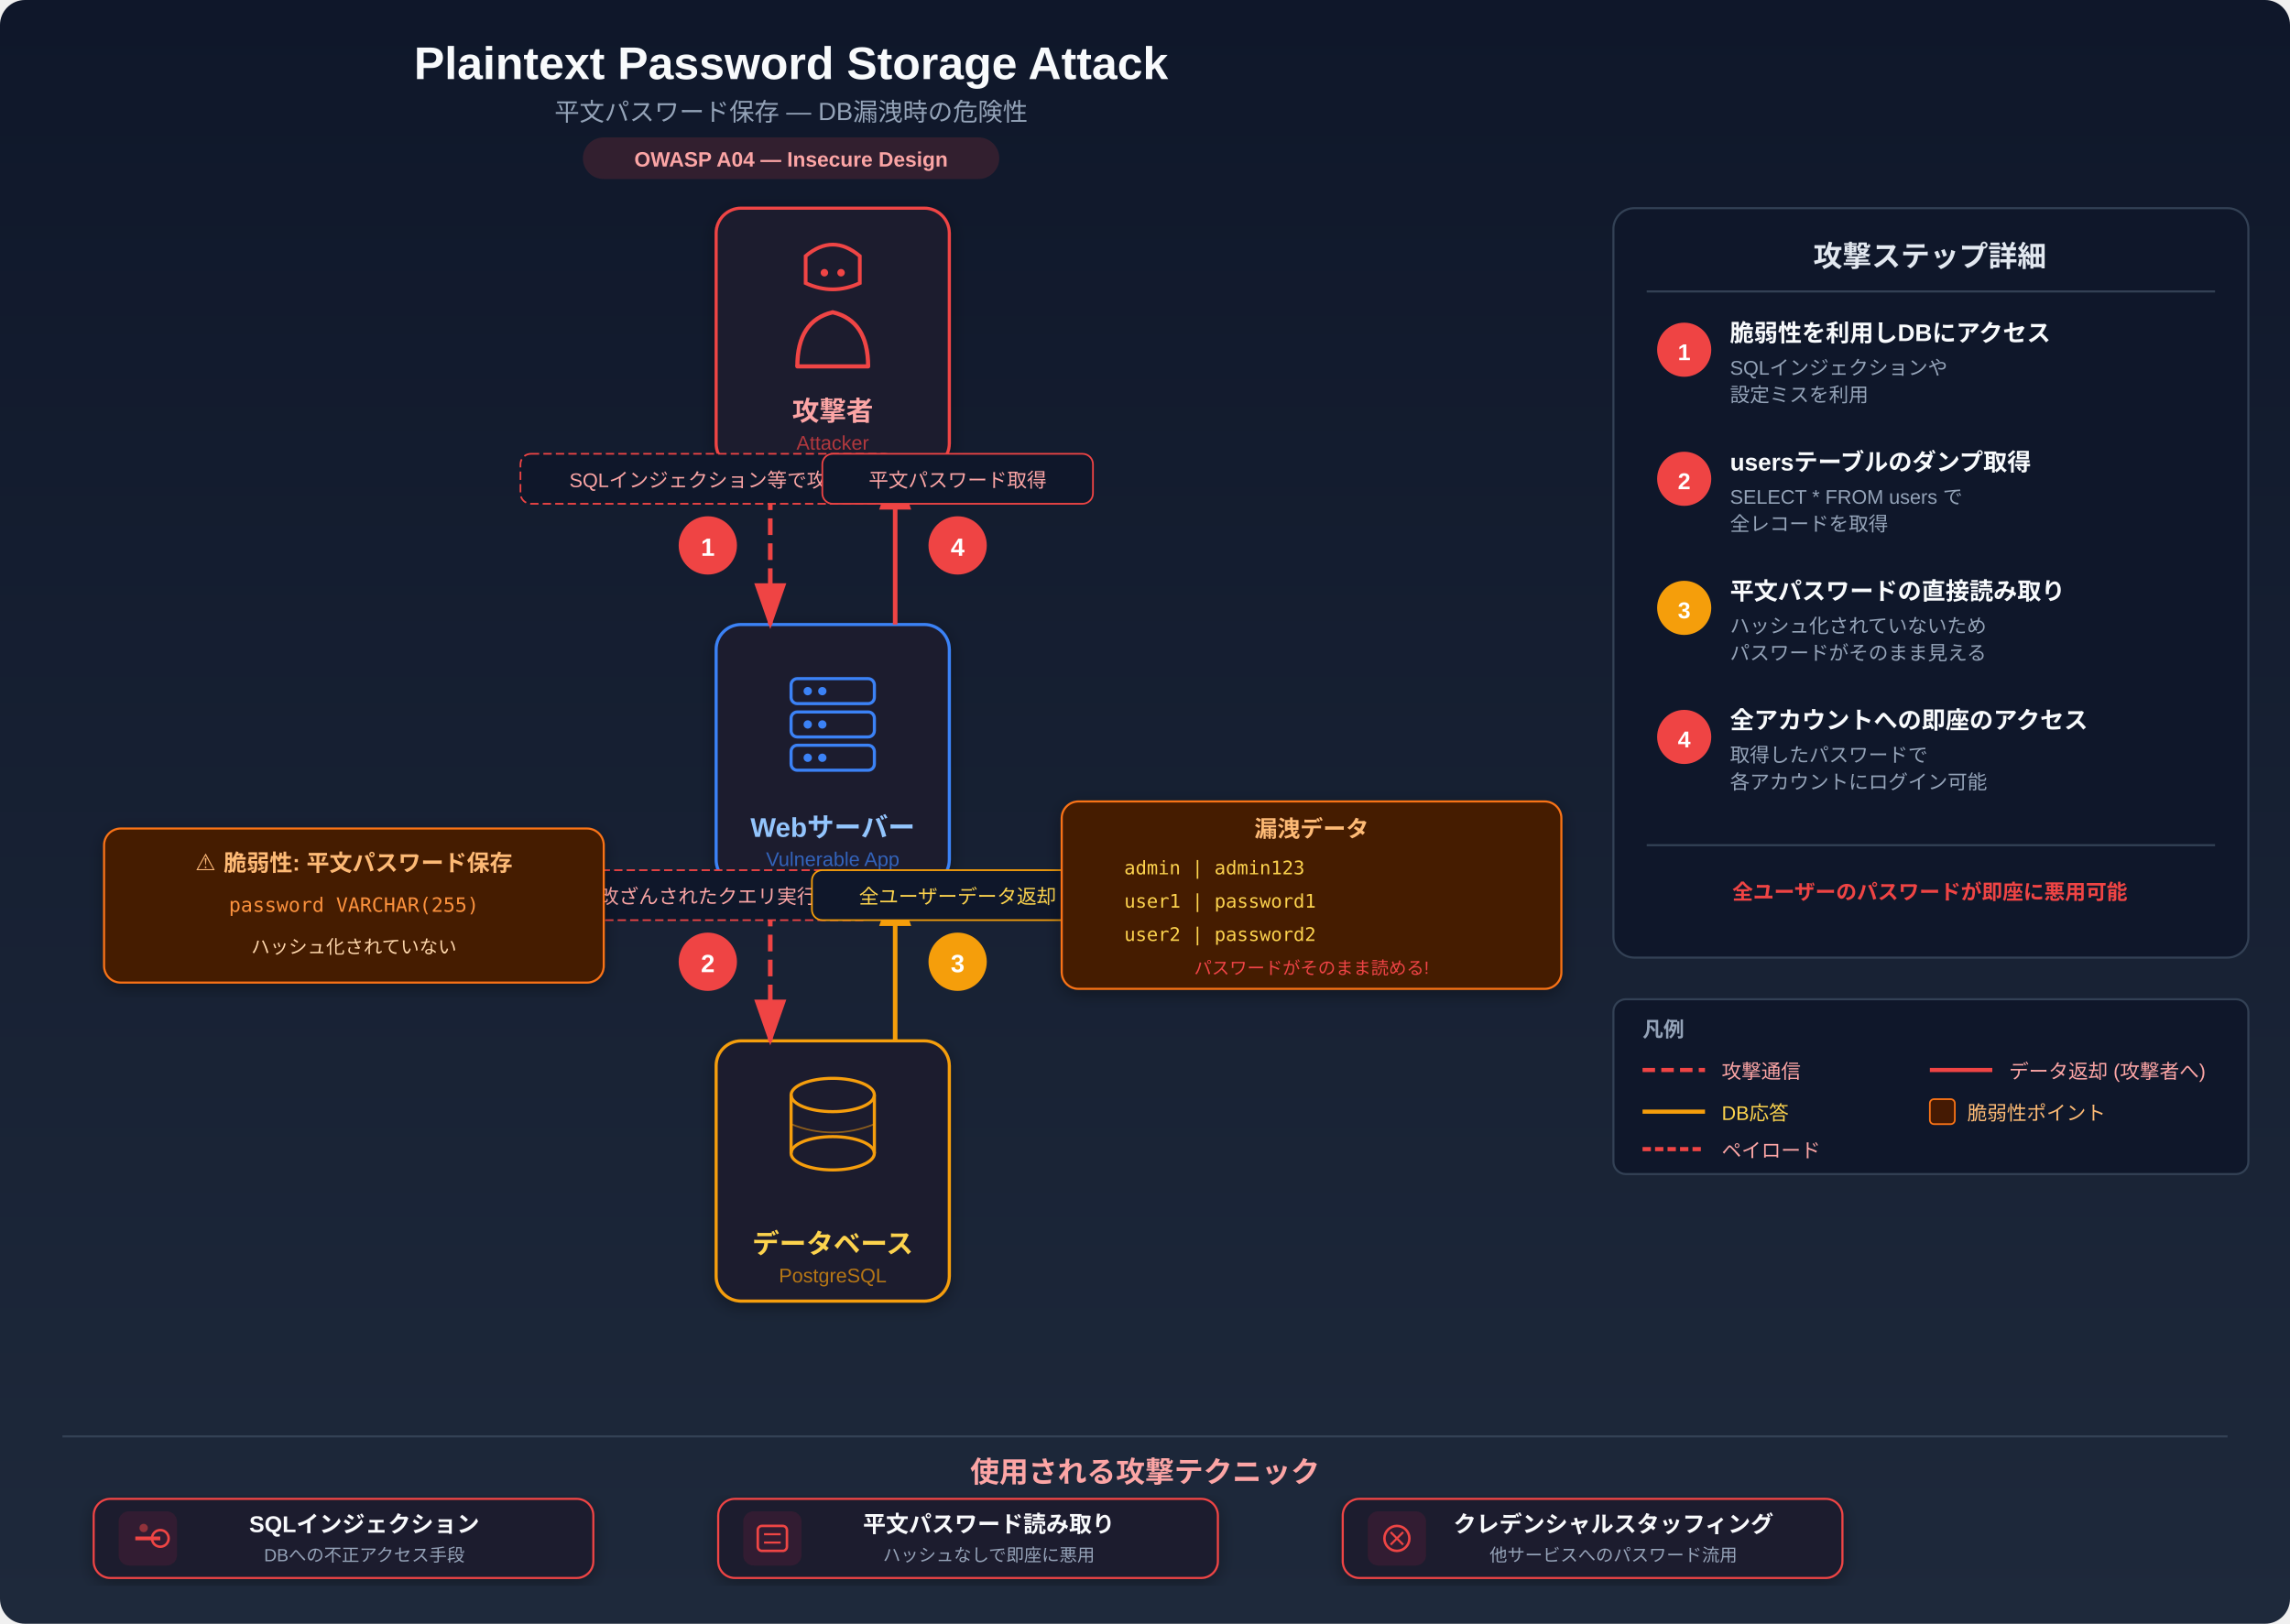
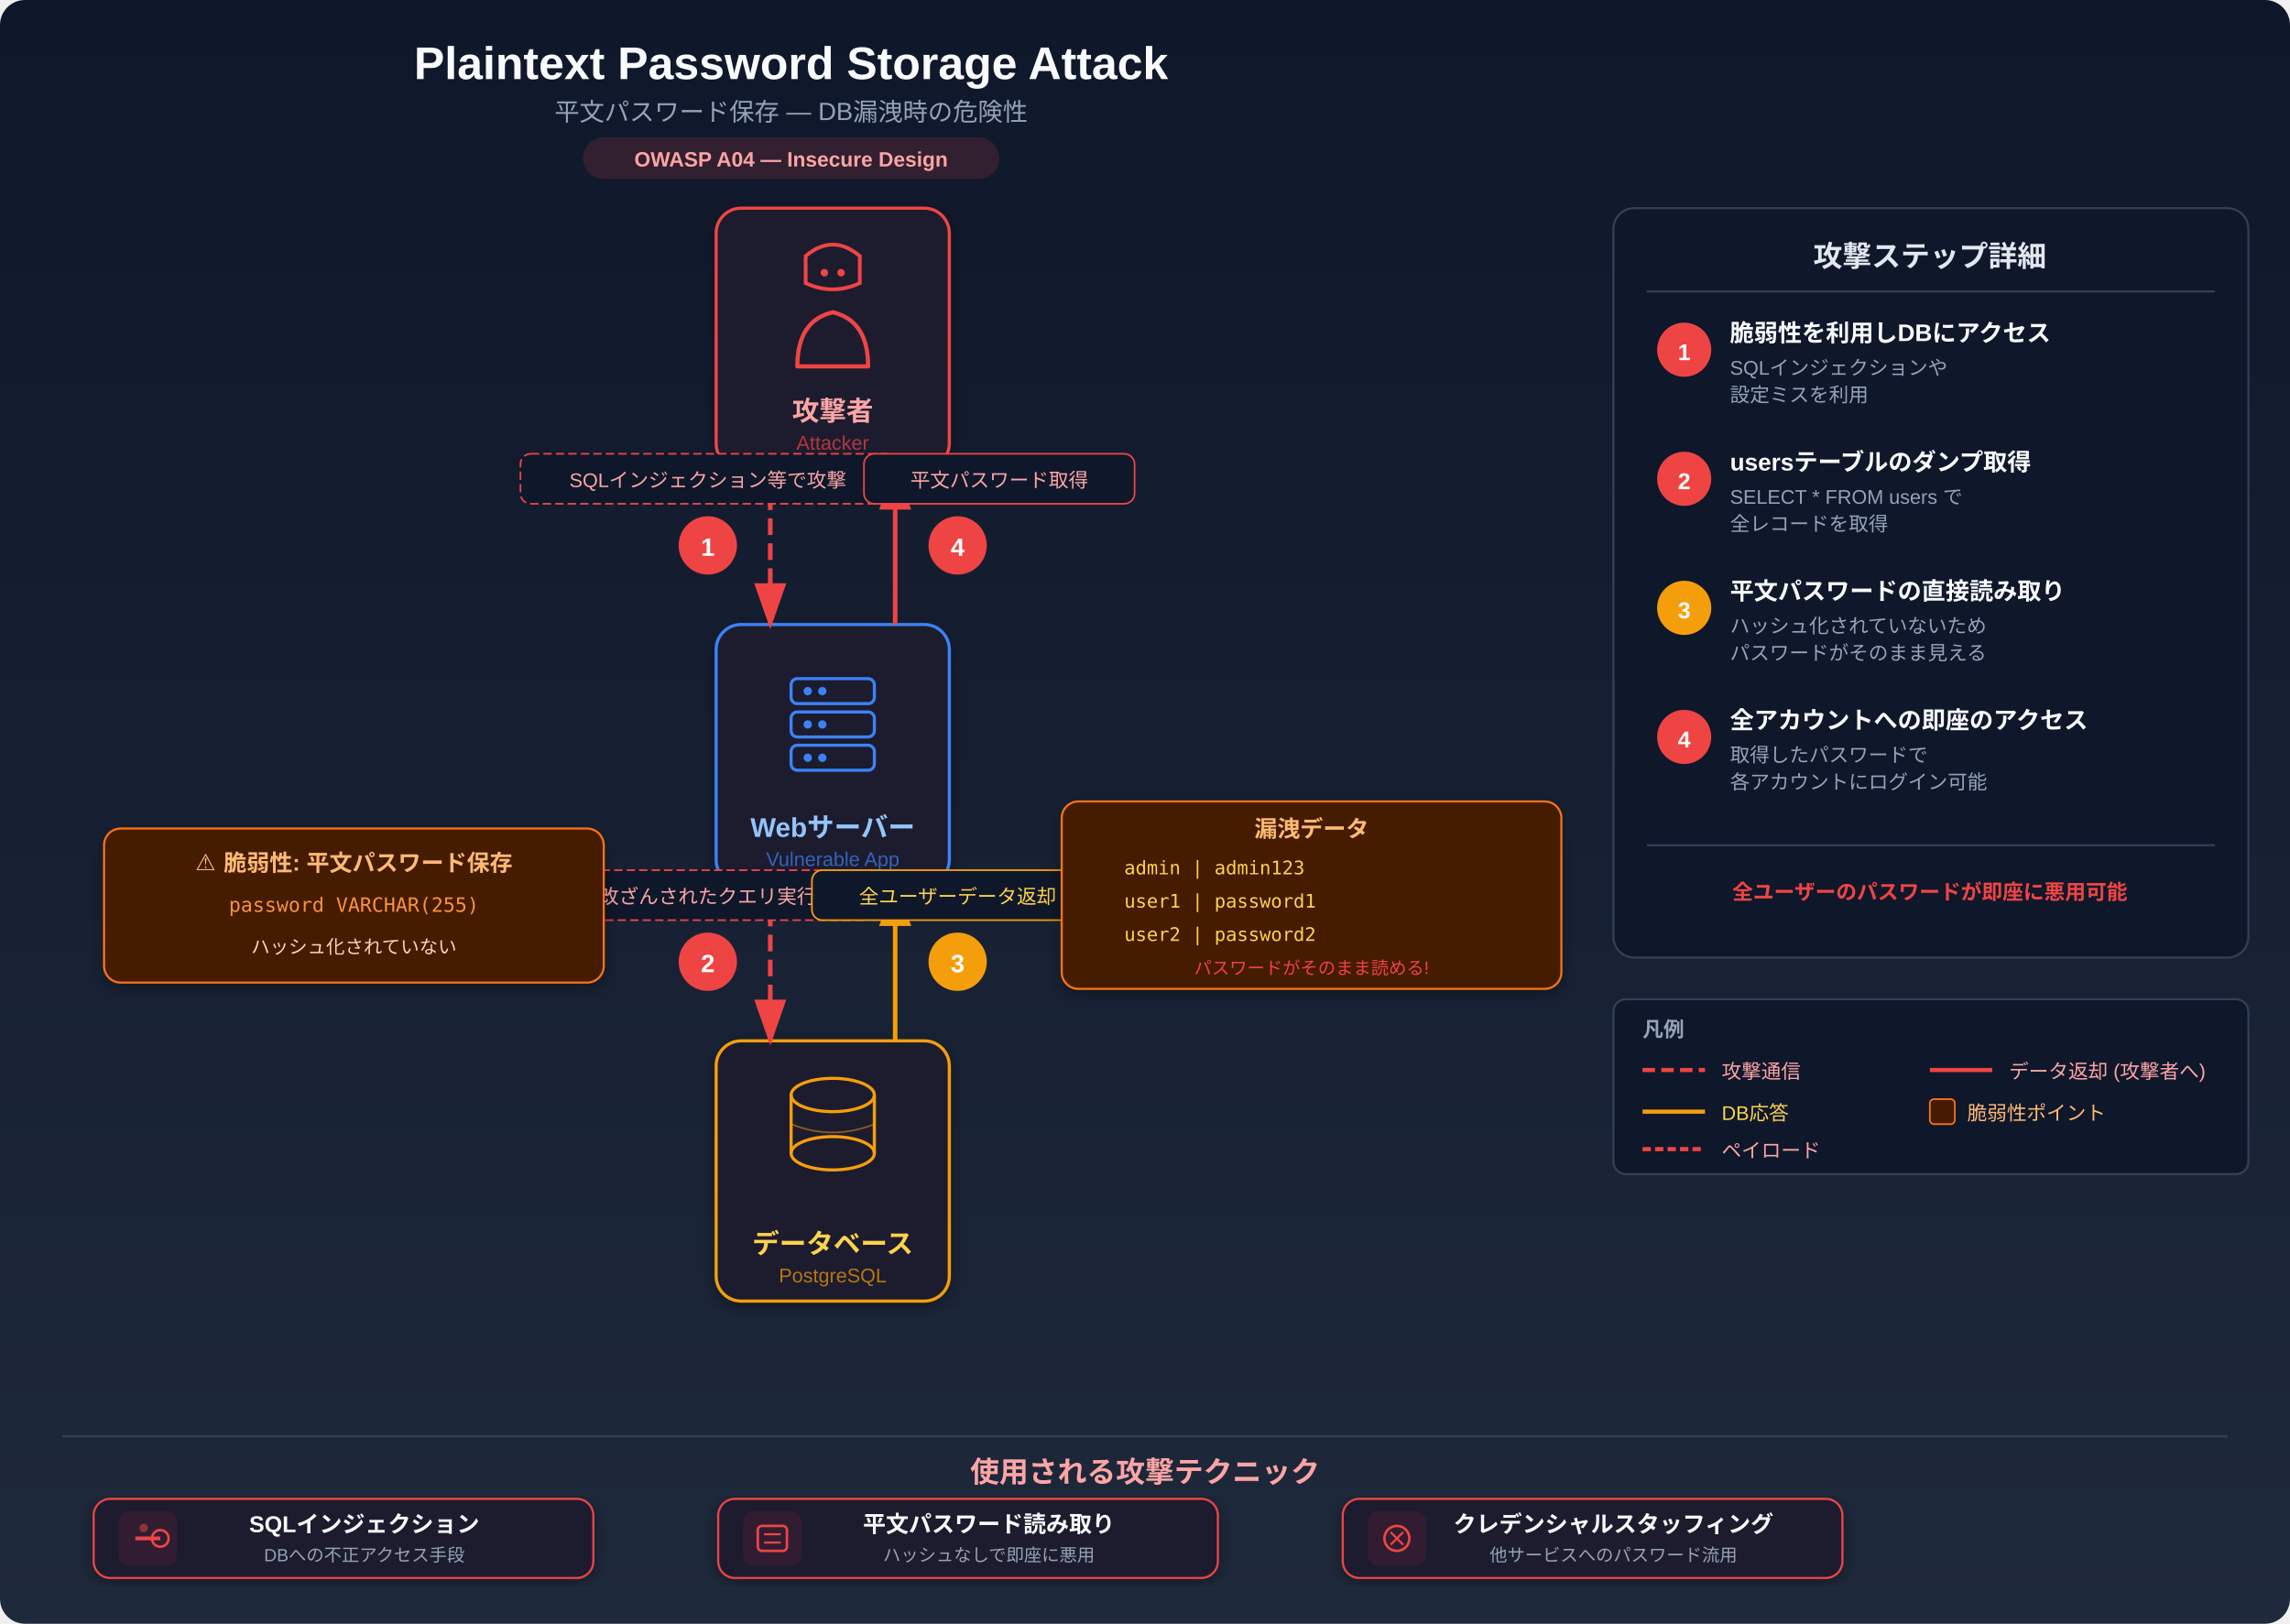
<svg xmlns="http://www.w3.org/2000/svg" viewBox="0 0 1100 780" font-family="'Segoe UI', 'Helvetica Neue', Arial, sans-serif">
  <defs>
    <linearGradient id="bgGrad" x1="0" y1="0" x2="0" y2="1">
      <stop offset="0%" stop-color="#0f172a" />
      <stop offset="100%" stop-color="#1e293b" />
    </linearGradient>
    <filter id="glow">
      <feGaussianBlur stdDeviation="2.5" result="blur" />
      <feMerge>
        <feMergeNode in="blur" />
        <feMergeNode in="SourceGraphic" />
      </feMerge>
    </filter>
    <filter id="shadow">
      <feDropShadow dx="0" dy="2" stdDeviation="4" flood-color="#000" flood-opacity="0.35" />
    </filter>
    <filter id="glowGreen">
      <feGaussianBlur stdDeviation="3" result="blur" />
      <feMerge>
        <feMergeNode in="blur" />
        <feMergeNode in="SourceGraphic" />
      </feMerge>
    </filter>
    <marker id="arrowRed" markerWidth="10" markerHeight="7" refX="9" refY="3.5" orient="auto">
      <polygon points="0 0, 10 3.5, 0 7" fill="#ef4444" />
    </marker>
    <marker id="arrowBlue" markerWidth="10" markerHeight="7" refX="9" refY="3.5" orient="auto">
      <polygon points="0 0, 10 3.5, 0 7" fill="#3b82f6" />
    </marker>
    <marker id="arrowAmber" markerWidth="10" markerHeight="7" refX="9" refY="3.5" orient="auto">
      <polygon points="0 0, 10 3.5, 0 7" fill="#f59e0b" />
    </marker>
  </defs>
  <rect width="1100" height="780" fill="url(#bgGrad)" rx="12" />
  <text x="380" y="38" text-anchor="middle" fill="#f8fafc" font-size="22" font-weight="700">Plaintext Password Storage Attack</text>
  <text x="380" y="58" text-anchor="middle" fill="#94a3b8" font-size="12">平文パスワード保存 — DB漏洩時の危険性</text>
  <rect x="280" y="66" width="200" height="20" rx="10" fill="#ef4444" opacity="0.15" />
  <text x="380" y="80" text-anchor="middle" fill="#fca5a5" font-size="10" font-weight="600">OWASP A04 — Insecure Design</text>
  <g transform="translate(400, 130)" filter="url(#shadow)">
    <rect x="-56" y="-30" width="112" height="125" rx="12" fill="#1e1b2e" stroke="#ef4444" stroke-width="1.5" />
    <g transform="translate(0, 10)">
      <path d="M-13,-17 Q0,-28 13,-17 L13,-4 Q0,2 -13,-4 Z" fill="none" stroke="#ef4444" stroke-width="1.8" />
      <circle cx="-4" cy="-9" r="1.8" fill="#ef4444" />
      <circle cx="4" cy="-9" r="1.8" fill="#ef4444" />
      <path d="M-17,36 Q-17,14 0,10 Q17,14 17,36" fill="none" stroke="#ef4444" stroke-width="2" />
      <line x1="-17" y1="36" x2="17" y2="36" stroke="#ef4444" stroke-width="2" stroke-linecap="round" />
    </g>
    <text x="0" y="72" text-anchor="middle" fill="#fca5a5" font-size="13" font-weight="700">攻撃者</text>
    <text x="0" y="86" text-anchor="middle" fill="#ef4444" font-size="9.5" opacity="0.7">Attacker</text>
  </g>
  <g transform="translate(400, 330)" filter="url(#shadow)">
    <rect x="-56" y="-30" width="112" height="125" rx="12" fill="#1e1b2e" stroke="#3b82f6" stroke-width="1.5" />
    <g transform="translate(0, 14)">
      <rect x="-20" y="-18" width="40" height="12" rx="3" fill="none" stroke="#3b82f6" stroke-width="1.5" />
      <circle cx="-12" cy="-12" r="2" fill="#3b82f6" />
      <circle cx="-5" cy="-12" r="2" fill="#3b82f6" />
      <rect x="-20" y="-2" width="40" height="12" rx="3" fill="none" stroke="#3b82f6" stroke-width="1.5" />
      <circle cx="-12" cy="4" r="2" fill="#3b82f6" />
      <circle cx="-5" cy="4" r="2" fill="#3b82f6" />
      <rect x="-20" y="14" width="40" height="12" rx="3" fill="none" stroke="#3b82f6" stroke-width="1.5" />
      <circle cx="-12" cy="20" r="2" fill="#3b82f6" />
      <circle cx="-5" cy="20" r="2" fill="#3b82f6" />
    </g>
    <text x="0" y="72" text-anchor="middle" fill="#93c5fd" font-size="13" font-weight="700">Webサーバー</text>
    <text x="0" y="86" text-anchor="middle" fill="#3b82f6" font-size="9.5" opacity="0.7">Vulnerable App</text>
  </g>
  <g transform="translate(400, 530)" filter="url(#shadow)">
    <rect x="-56" y="-30" width="112" height="125" rx="12" fill="#1e1b2e" stroke="#f59e0b" stroke-width="1.5" />
    <g transform="translate(0, 10)">
      <ellipse cx="0" cy="-14" rx="20" ry="8" fill="none" stroke="#f59e0b" stroke-width="1.5" />
      <path d="M-20,-14 L-20,14" fill="none" stroke="#f59e0b" stroke-width="1.5" />
      <path d="M20,-14 L20,14" fill="none" stroke="#f59e0b" stroke-width="1.5" />
      <ellipse cx="0" cy="14" rx="20" ry="8" fill="none" stroke="#f59e0b" stroke-width="1.5" />
      <path d="M-20,0 Q0,8 20,0" fill="none" stroke="#f59e0b" stroke-width="0.8" opacity="0.5" />
    </g>
    <text x="0" y="72" text-anchor="middle" fill="#fcd34d" font-size="13" font-weight="700">データベース</text>
    <text x="0" y="86" text-anchor="middle" fill="#f59e0b" font-size="9.5" opacity="0.7">PostgreSQL</text>
  </g>
  <path d="M 370 225 L 370 300" fill="none" stroke="#ef4444" stroke-width="2.2" stroke-dasharray="8,4" marker-end="url(#arrowRed)" />
  <g transform="translate(340, 230)">
    <rect x="-90" y="-12" width="180" height="24" rx="5" fill="#0f172a" stroke="#ef4444" stroke-width="0.8" stroke-dasharray="4,2" />
    <text x="0" y="4" text-anchor="middle" fill="#fca5a5" font-size="9.5">SQLインジェクション等で攻撃</text>
  </g>
  <circle cx="340" cy="262" r="14" fill="#ef4444" />
  <text x="340" y="267" text-anchor="middle" fill="#fff" font-size="12" font-weight="700">1</text>
  <path d="M 370 425 L 370 500" fill="none" stroke="#ef4444" stroke-width="2.2" stroke-dasharray="8,4" marker-end="url(#arrowRed)" />
  <g transform="translate(340, 430)">
    <rect x="-80" y="-12" width="160" height="24" rx="5" fill="#0f172a" stroke="#ef4444" stroke-width="0.8" stroke-dasharray="4,2" />
    <text x="0" y="4" text-anchor="middle" fill="#fca5a5" font-size="9.5">改ざんされたクエリ実行</text>
  </g>
  <circle cx="340" cy="462" r="14" fill="#ef4444" />
  <text x="340" y="467" text-anchor="middle" fill="#fff" font-size="12" font-weight="700">2</text>
  <path d="M 430 500 L 430 425" fill="none" stroke="#f59e0b" stroke-width="2.2" marker-end="url(#arrowAmber)" />
  <g transform="translate(460, 430)">
    <rect x="-70" y="-12" width="140" height="24" rx="5" fill="#0f172a" stroke="#f59e0b" stroke-width="0.8" />
    <text x="0" y="4" text-anchor="middle" fill="#fcd34d" font-size="9.5">全ユーザーデータ返却</text>
  </g>
  <circle cx="460" cy="462" r="14" fill="#f59e0b" />
  <text x="460" y="467" text-anchor="middle" fill="#fff" font-size="12" font-weight="700">3</text>
  <path d="M 430 300 L 430 225" fill="none" stroke="#ef4444" stroke-width="2.2" marker-end="url(#arrowRed)" />
-   <g transform="translate(460, 230)">
+   <g transform="translate(480, 230)">
    <rect x="-65" y="-12" width="130" height="24" rx="5" fill="#0f172a" stroke="#ef4444" stroke-width="0.8" />
    <text x="0" y="4" text-anchor="middle" fill="#fca5a5" font-size="9.5">平文パスワード取得</text>
  </g>
  <circle cx="460" cy="262" r="14" fill="#ef4444" />
  <text x="460" y="267" text-anchor="middle" fill="#fff" font-size="12" font-weight="700">4</text>
  <g transform="translate(170, 430)" filter="url(#shadow)">
    <rect x="-120" y="-32" width="240" height="74" rx="8" fill="#451a03" stroke="#f97316" stroke-width="1" />
    <text x="0" y="-12" text-anchor="middle" fill="#fdba74" font-size="11" font-weight="700">⚠ 脆弱性: 平文パスワード保存</text>
    <text x="0" y="8" text-anchor="middle" fill="#fb923c" font-size="9.5" font-family="'Fira Code', monospace">password VARCHAR(255)</text>
    <text x="0" y="28" text-anchor="middle" fill="#fed7aa" font-size="9">ハッシュ化されていない</text>
  </g>
  <g transform="translate(630, 430)" filter="url(#shadow)">
    <rect x="-120" y="-45" width="240" height="90" rx="8" fill="#451a03" stroke="#f97316" stroke-width="1" />
    <text x="0" y="-28" text-anchor="middle" fill="#fdba74" font-size="11" font-weight="700">漏洩データ</text>
    <text x="-90" y="-10" fill="#fcd34d" font-size="9" font-family="'Fira Code', monospace">admin    | admin123</text>
    <text x="-90" y="6" fill="#fcd34d" font-size="9" font-family="'Fira Code', monospace">user1    | password1</text>
    <text x="-90" y="22" fill="#fcd34d" font-size="9" font-family="'Fira Code', monospace">user2    | password2</text>
    <text x="0" y="38" text-anchor="middle" fill="#ef4444" font-size="8.5">パスワードがそのまま読める!</text>
  </g>
  <g transform="translate(775, 100)">
    <rect x="0" y="0" width="305" height="360" rx="10" fill="#0f172a" stroke="#334155" stroke-width="1" />
    <text x="152" y="28" text-anchor="middle" fill="#e2e8f0" font-size="14" font-weight="700">攻撃ステップ詳細</text>
    <line x1="16" y1="40" x2="289" y2="40" stroke="#334155" stroke-width="1" />
    <circle cx="34" cy="68" r="13" fill="#ef4444" />
    <text x="34" y="73" text-anchor="middle" fill="#fff" font-size="11" font-weight="700">1</text>
    <text x="56" y="64" fill="#f8fafc" font-size="11.5" font-weight="600">脆弱性を利用しDBにアクセス</text>
    <text x="56" y="80" fill="#94a3b8" font-size="9.5">SQLインジェクションや</text>
    <text x="56" y="93" fill="#94a3b8" font-size="9.5">設定ミスを利用</text>
    <circle cx="34" cy="130" r="13" fill="#ef4444" />
    <text x="34" y="135" text-anchor="middle" fill="#fff" font-size="11" font-weight="700">2</text>
    <text x="56" y="126" fill="#f8fafc" font-size="11.5" font-weight="600">usersテーブルのダンプ取得</text>
    <text x="56" y="142" fill="#94a3b8" font-size="9.5">SELECT * FROM users で</text>
    <text x="56" y="155" fill="#94a3b8" font-size="9.5">全レコードを取得</text>
    <circle cx="34" cy="192" r="13" fill="#f59e0b" />
    <text x="34" y="197" text-anchor="middle" fill="#fff" font-size="11" font-weight="700">3</text>
    <text x="56" y="188" fill="#f8fafc" font-size="11.5" font-weight="600">平文パスワードの直接読み取り</text>
    <text x="56" y="204" fill="#94a3b8" font-size="9.5">ハッシュ化されていないため</text>
    <text x="56" y="217" fill="#94a3b8" font-size="9.5">パスワードがそのまま見える</text>
    <circle cx="34" cy="254" r="13" fill="#ef4444" />
    <text x="34" y="259" text-anchor="middle" fill="#fff" font-size="11" font-weight="700">4</text>
    <text x="56" y="250" fill="#f8fafc" font-size="11.5" font-weight="600">全アカウントへの即座のアクセス</text>
    <text x="56" y="266" fill="#94a3b8" font-size="9.5">取得したパスワードで</text>
    <text x="56" y="279" fill="#94a3b8" font-size="9.5">各アカウントにログイン可能</text>
    <line x1="16" y1="306" x2="289" y2="306" stroke="#334155" stroke-width="1" />
    <text x="152" y="332" text-anchor="middle" fill="#ef4444" font-size="10" font-weight="600">全ユーザーのパスワードが即座に悪用可能</text>
  </g>
  <line x1="30" y1="690" x2="1070" y2="690" stroke="#334155" stroke-width="1" />
  <text x="550" y="712" text-anchor="middle" fill="#fca5a5" font-size="14" font-weight="700">使用される攻撃テクニック</text>
  <g transform="translate(165, 720)" filter="url(#shadow)">
    <rect x="-120" y="0" width="240" height="38" rx="8" fill="#1e1b2e" stroke="#ef4444" stroke-width="1" />
    <rect x="-108" y="6" width="28" height="26" rx="5" fill="#ef4444" opacity="0.1" />
    <g transform="translate(-94, 19)">
      <line x1="-6" y1="0" x2="6" y2="0" stroke="#ef4444" stroke-width="1.8" />
      <circle cx="6" cy="0" r="4" fill="none" stroke="#ef4444" stroke-width="1.2" />
      <circle cx="-2" cy="-5" r="2" fill="#ef4444" opacity="0.5" />
    </g>
    <text x="10" y="16" text-anchor="middle" fill="#f8fafc" font-size="11" font-weight="600">SQLインジェクション</text>
    <text x="10" y="30" text-anchor="middle" fill="#94a3b8" font-size="8.5">DBへの不正アクセス手段</text>
  </g>
  <g transform="translate(465, 720)" filter="url(#shadow)">
    <rect x="-120" y="0" width="240" height="38" rx="8" fill="#1e1b2e" stroke="#ef4444" stroke-width="1" />
    <rect x="-108" y="6" width="28" height="26" rx="5" fill="#ef4444" opacity="0.1" />
    <g transform="translate(-94, 19)">
      <rect x="-7" y="-6" width="14" height="12" rx="2" fill="none" stroke="#ef4444" stroke-width="1.2" />
      <line x1="-4" y1="-2" x2="4" y2="-2" stroke="#ef4444" stroke-width="1" />
      <line x1="-4" y1="2" x2="4" y2="2" stroke="#ef4444" stroke-width="1" />
    </g>
    <text x="10" y="16" text-anchor="middle" fill="#f8fafc" font-size="11" font-weight="600">平文パスワード読み取り</text>
    <text x="10" y="30" text-anchor="middle" fill="#94a3b8" font-size="8.5">ハッシュなしで即座に悪用</text>
  </g>
  <g transform="translate(765, 720)" filter="url(#shadow)">
    <rect x="-120" y="0" width="240" height="38" rx="8" fill="#1e1b2e" stroke="#ef4444" stroke-width="1" />
    <rect x="-108" y="6" width="28" height="26" rx="5" fill="#ef4444" opacity="0.1" />
    <g transform="translate(-94, 19)">
      <circle cx="0" cy="0" r="6" fill="none" stroke="#ef4444" stroke-width="1.2" />
      <path d="M-3,-3 L3,3 M-3,3 L3,-3" stroke="#ef4444" stroke-width="1" />
    </g>
    <text x="10" y="16" text-anchor="middle" fill="#f8fafc" font-size="11" font-weight="600">クレデンシャルスタッフィング</text>
    <text x="10" y="30" text-anchor="middle" fill="#94a3b8" font-size="8.5">他サービスへのパスワード流用</text>
  </g>
  <g transform="translate(775, 480)">
    <rect x="0" y="0" width="305" height="84" rx="6" fill="#0f172a" stroke="#334155" stroke-width="1" />
    <text x="14" y="18" fill="#94a3b8" font-size="10" font-weight="600">凡例</text>
    <line x1="14" y1="34" x2="44" y2="34" stroke="#ef4444" stroke-width="2" stroke-dasharray="6,3" />
    <text x="52" y="38" fill="#fca5a5" font-size="9.5">攻撃通信</text>
    <line x1="152" y1="34" x2="182" y2="34" stroke="#ef4444" stroke-width="2" />
    <text x="190" y="38" fill="#fca5a5" font-size="9.5">データ返却 (攻撃者へ)</text>
    <line x1="14" y1="54" x2="44" y2="54" stroke="#f59e0b" stroke-width="2" />
    <text x="52" y="58" fill="#fcd34d" font-size="9.5">DB応答</text>
    <rect x="152" y="48" width="12" height="12" rx="2" fill="#451a03" stroke="#f97316" stroke-width="0.8" />
    <text x="170" y="58" fill="#fdba74" font-size="9.5">脆弱性ポイント</text>
    <line x1="14" y1="72" x2="44" y2="72" stroke="#ef4444" stroke-width="2" stroke-dasharray="4,2" />
    <text x="52" y="76" fill="#fca5a5" font-size="9.5">ペイロード</text>
  </g>
</svg>
